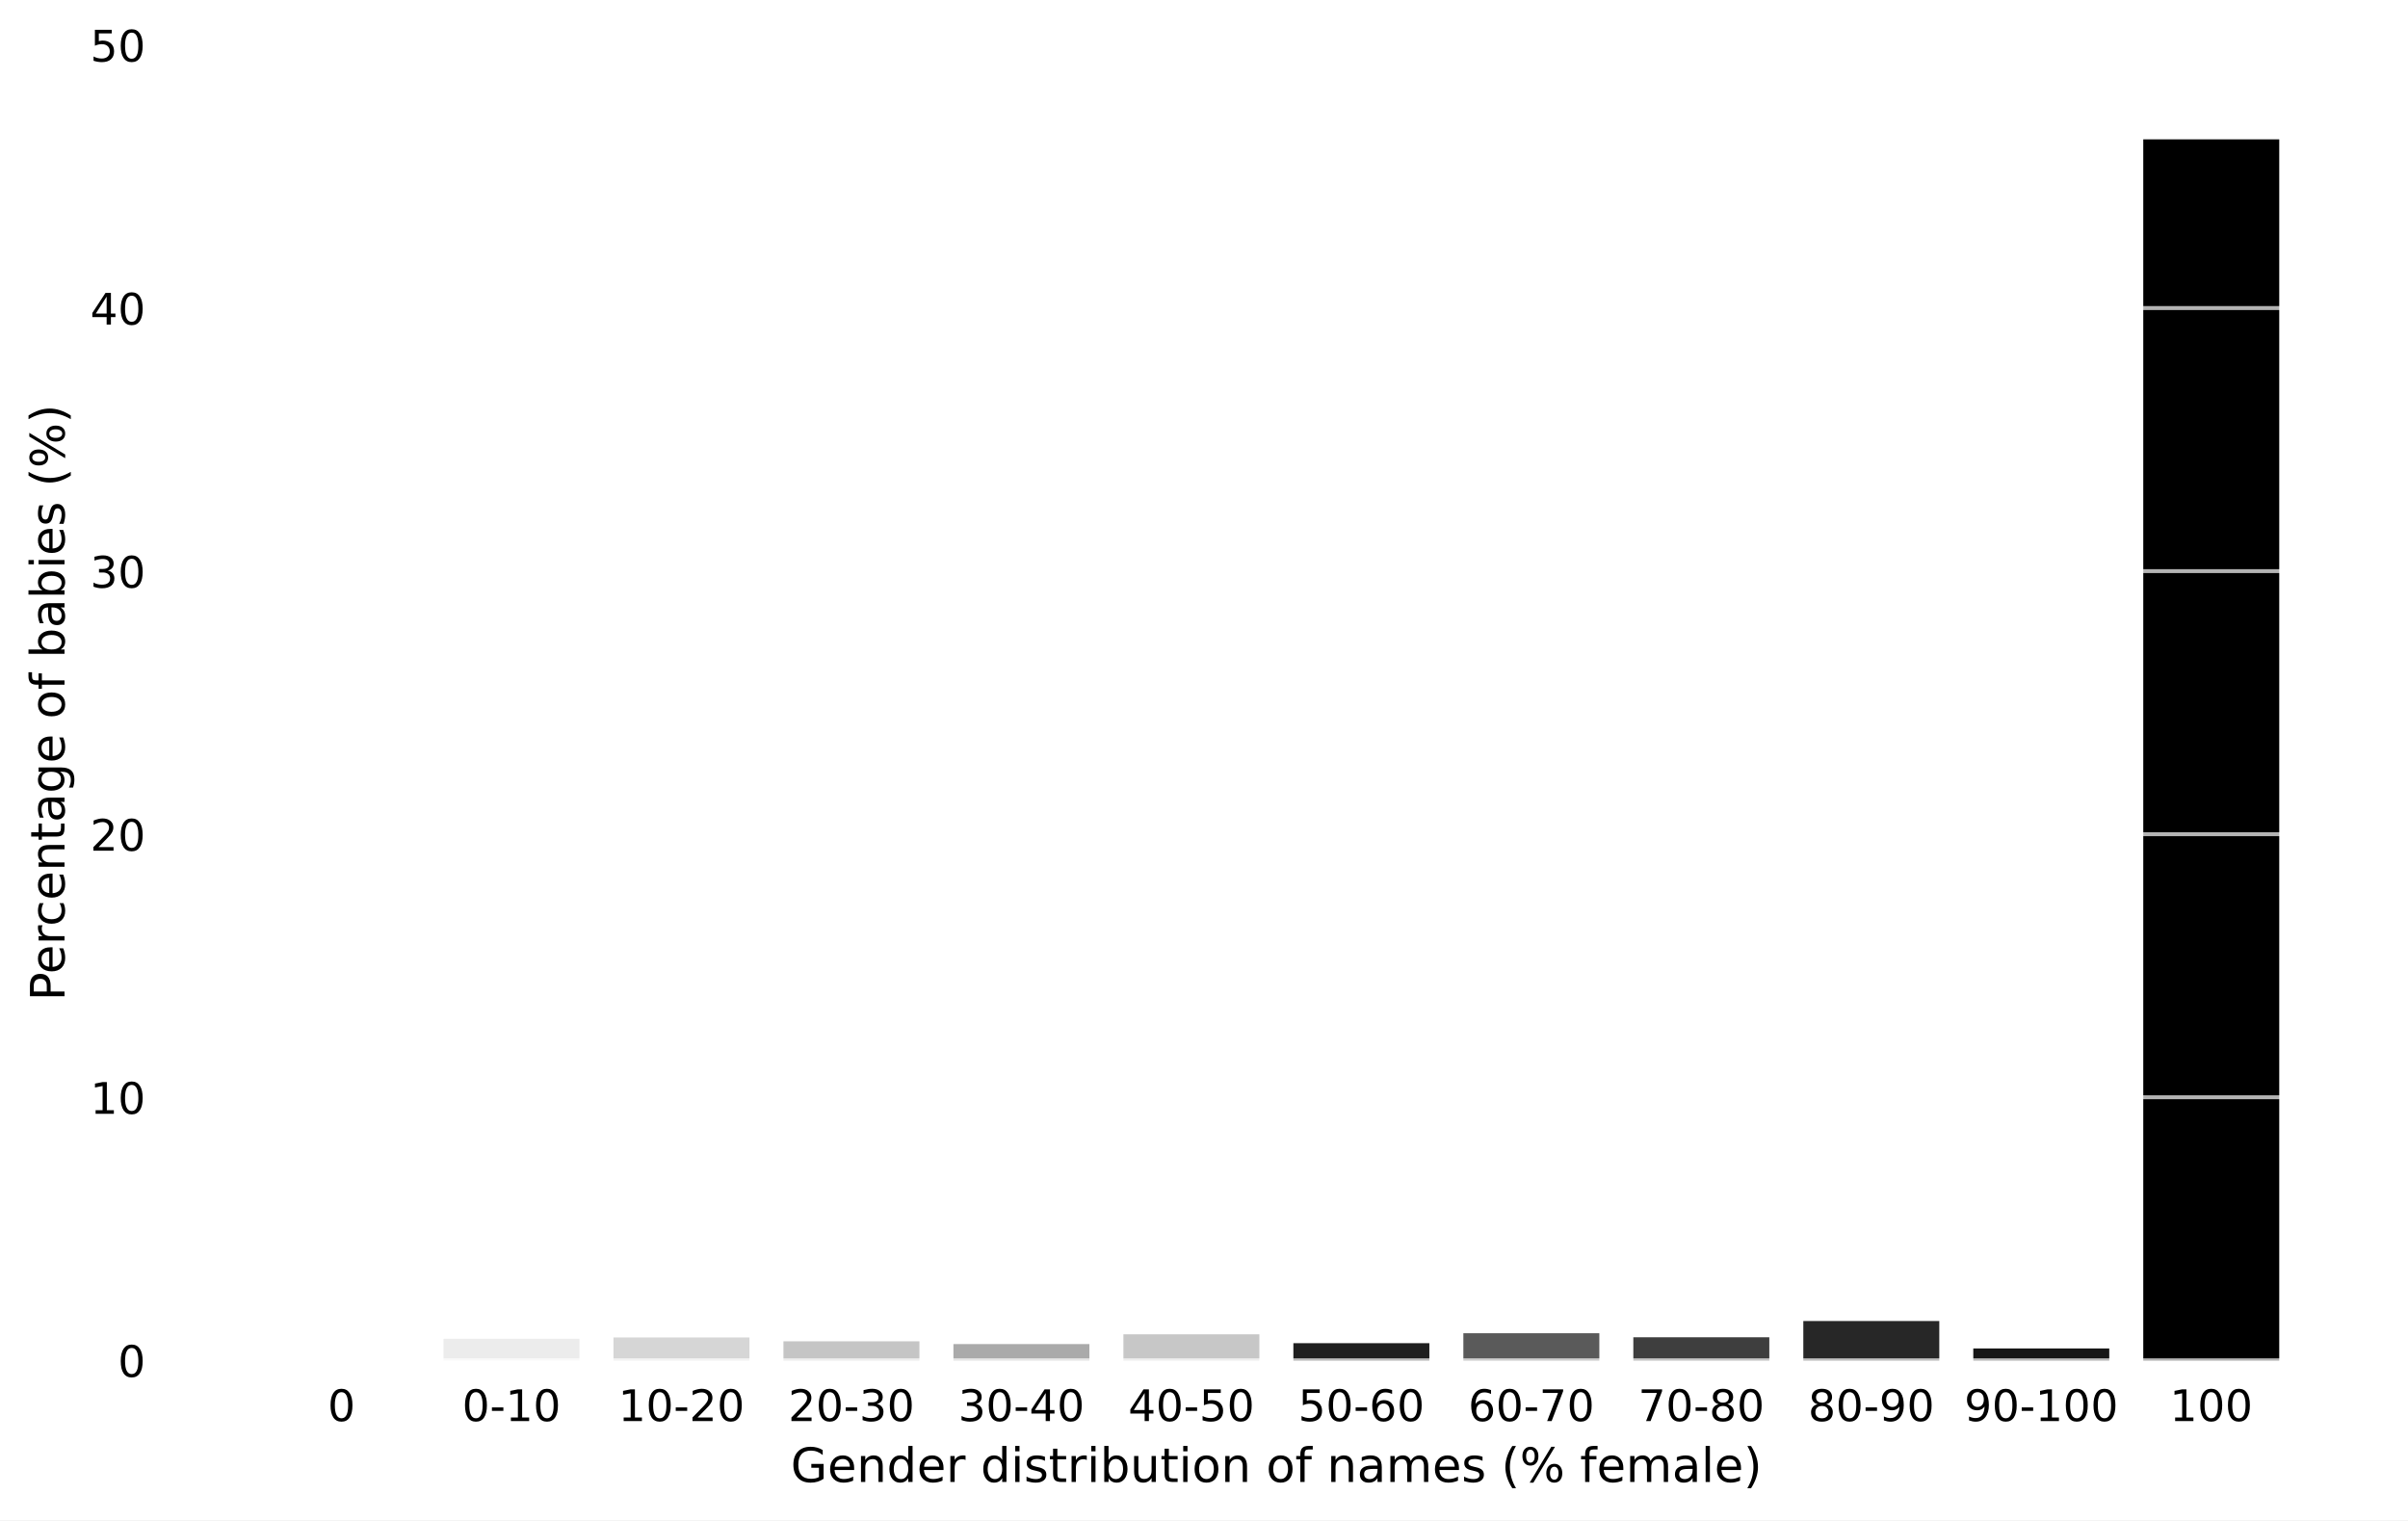
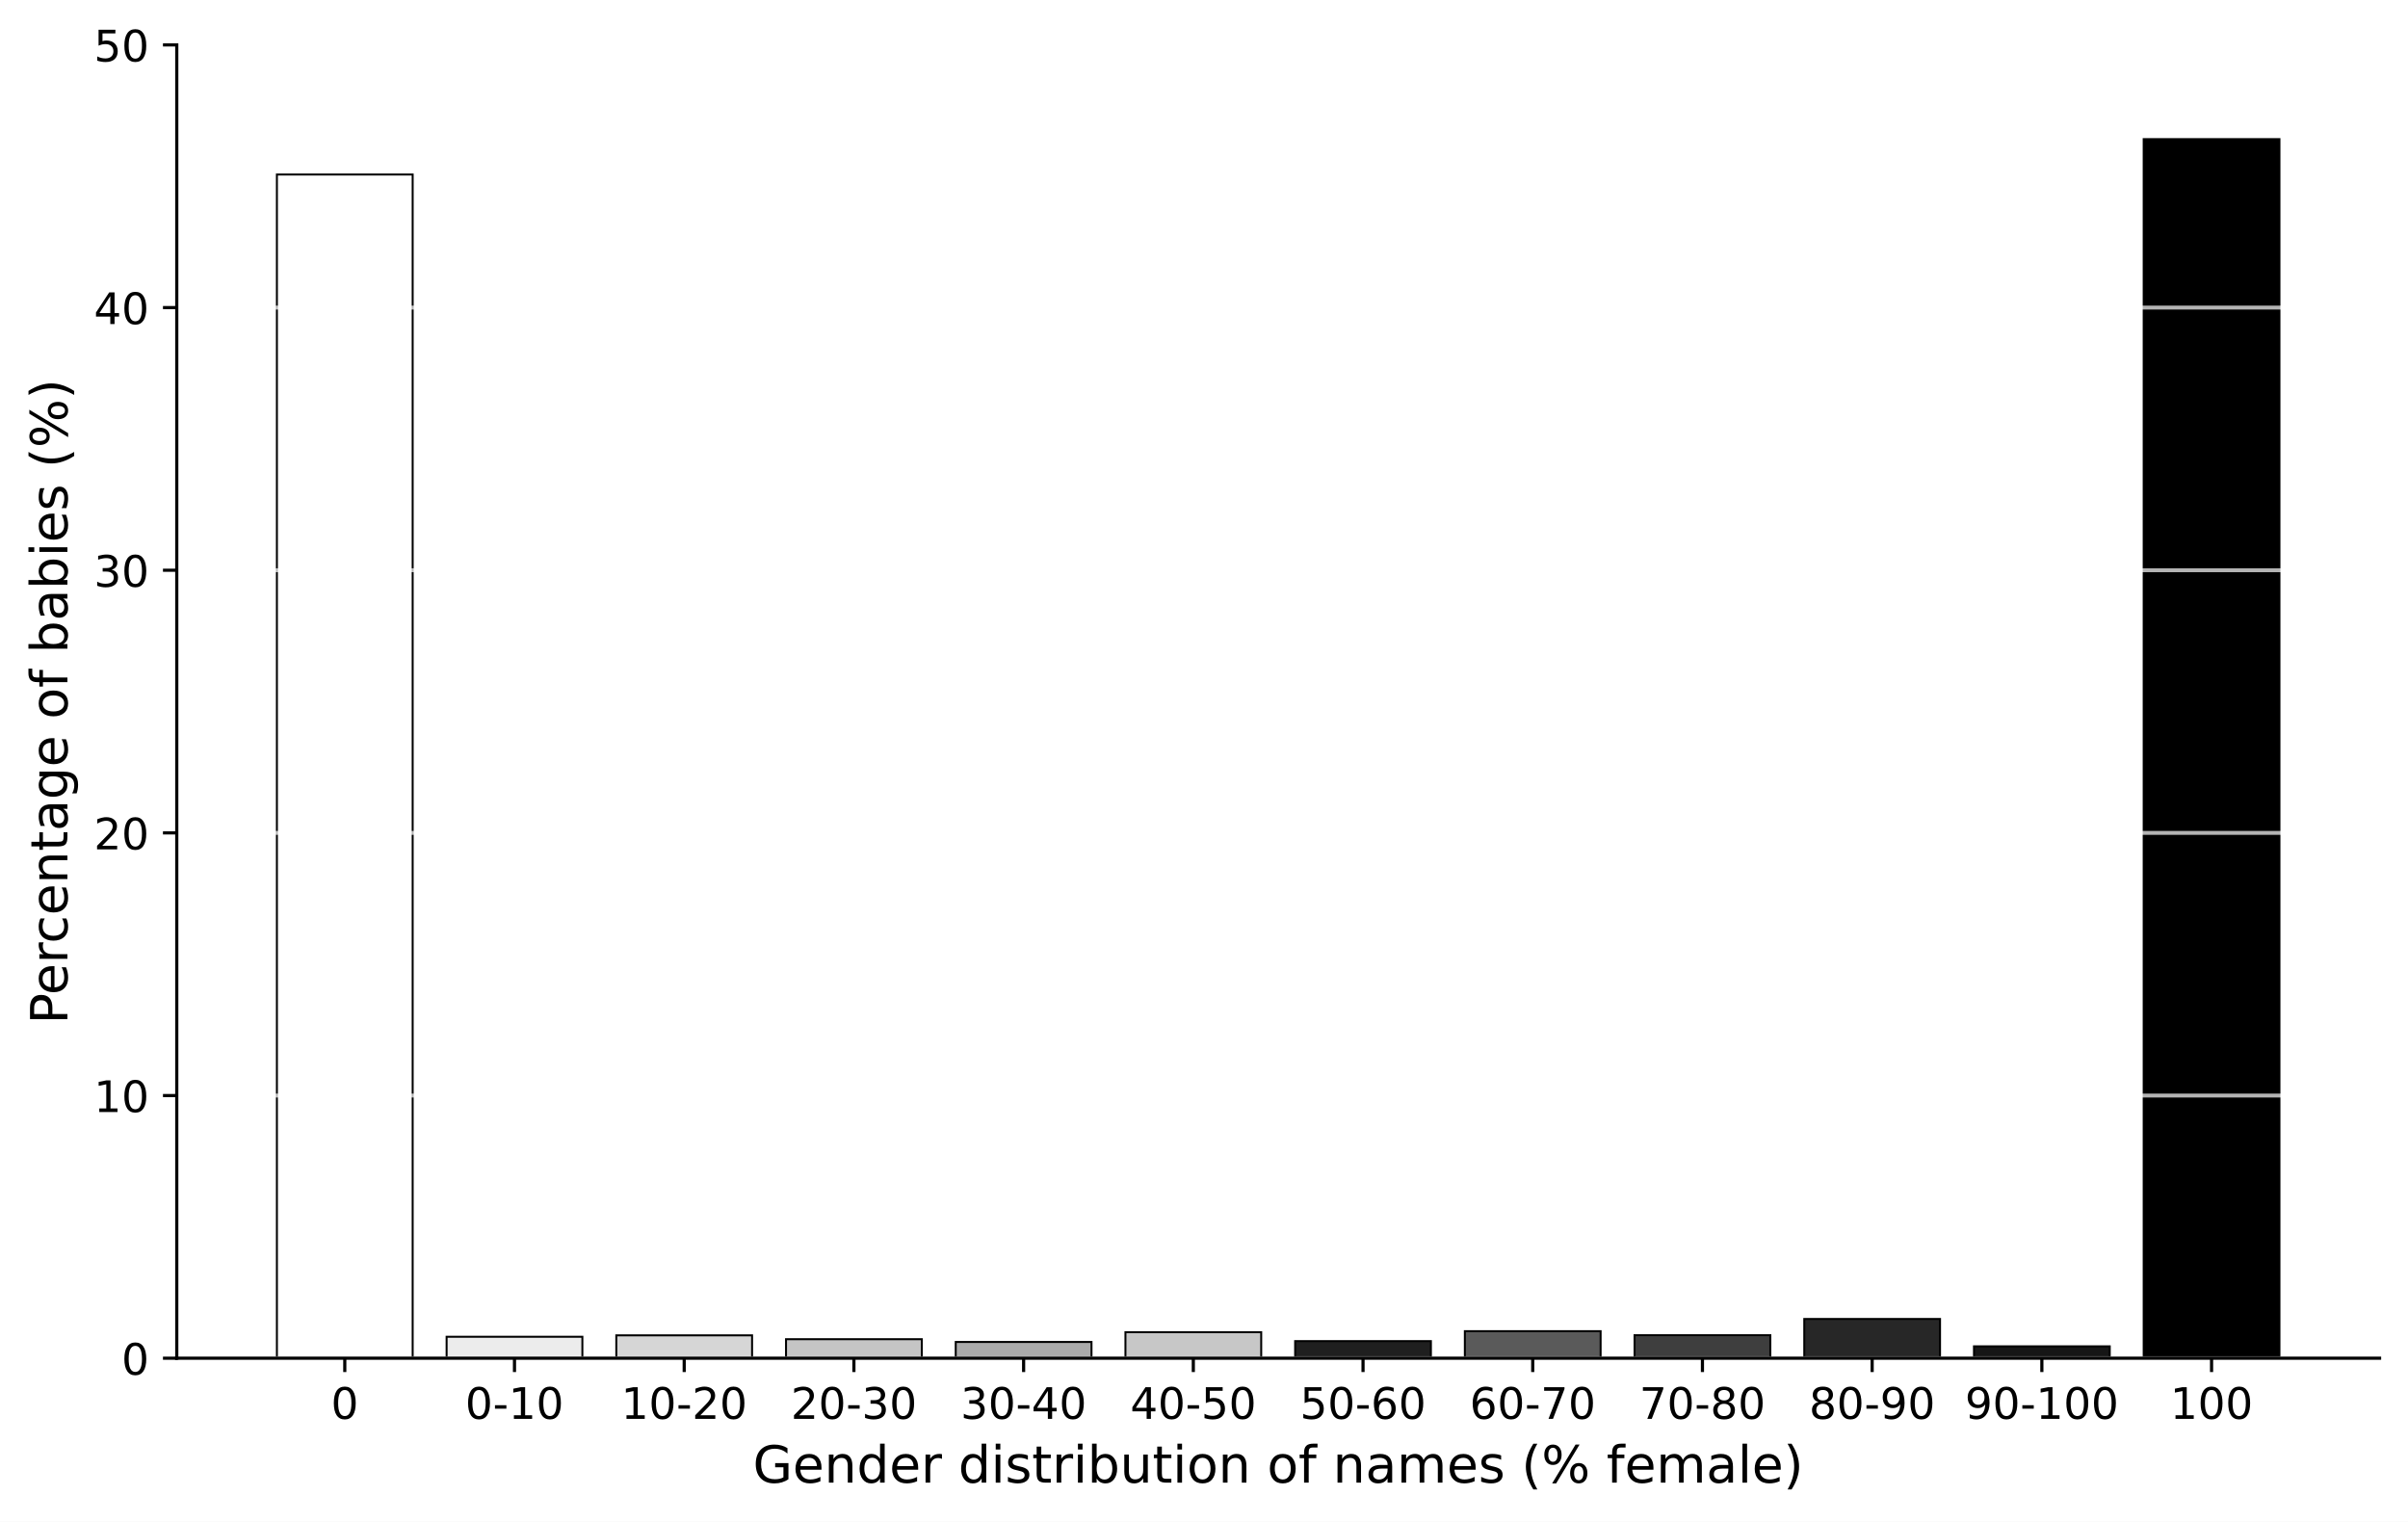
- <svg xmlns="http://www.w3.org/2000/svg" xmlns:xlink="http://www.w3.org/1999/xlink" width="609.011pt" height="384.479pt" viewBox="0 0 609.011 384.479" version="1.1">
+ <svg xmlns="http://www.w3.org/2000/svg" xmlns:xlink="http://www.w3.org/1999/xlink" width="609.979pt" height="385.447pt" viewBox="0 0 609.979 385.447" version="1.1">
  <defs>
    <style type="text/css">*{stroke-linejoin: round; stroke-linecap: butt}</style>
  </defs>
  <g id="figure_1">
    <g id="patch_1">
-       <path d="M 0 384.479  L 609.011 384.479  L 609.011 0  L 0 0  z " style="fill: #ffffff" />
+       <path d="M 0 385.447  L 609.979 385.447  L 609.979 0  L 0 0  z " style="fill: #ffffff" />
    </g>
    <g id="axes_1">
      <g id="patch_2">
-         <path d="M 43.811 344.019  L 601.811 344.019  L 601.811 11.379  L 43.811 11.379  z " style="fill: #ffffff" />
+         <path d="M 44.779 344.019  L 602.779 344.019  L 602.779 11.379  L 44.779 11.379  z " style="fill: #ffffff" />
      </g>
      <g id="patch_3">
-         <path d="M 69.175 344.019  L 103.566 344.019  L 103.566 44.206  L 69.175 44.206  z " clip-path="url(#p7f02b0cf4a)" style="fill: #ffffff" />
+         <path d="M 70.143 344.019  L 104.534 344.019  L 104.534 44.206  L 70.143 44.206  z " clip-path="url(#p7a0586ca67)" style="fill: #ffffff; stroke: #000000; stroke-width: 0.5; stroke-linejoin: miter" />
      </g>
      <g id="patch_4">
-         <path d="M 112.164 344.019  L 146.555 344.019  L 146.555 338.585  L 112.164 338.585  z " clip-path="url(#p7f02b0cf4a)" style="fill: #ececec" />
+         <path d="M 113.132 344.019  L 147.523 344.019  L 147.523 338.585  L 113.132 338.585  z " clip-path="url(#p7a0586ca67)" style="fill: #ececec; stroke: #000000; stroke-width: 0.5; stroke-linejoin: miter" />
      </g>
      <g id="patch_5">
-         <path d="M 155.153 344.019  L 189.545 344.019  L 189.545 338.231  L 155.153 338.231  z " clip-path="url(#p7f02b0cf4a)" style="fill: #d6d6d6" />
+         <path d="M 156.121 344.019  L 190.512 344.019  L 190.512 338.231  L 156.121 338.231  z " clip-path="url(#p7a0586ca67)" style="fill: #d6d6d6; stroke: #000000; stroke-width: 0.5; stroke-linejoin: miter" />
      </g>
      <g id="patch_6">
-         <path d="M 198.143 344.019  L 232.534 344.019  L 232.534 339.203  L 198.143 339.203  z " clip-path="url(#p7f02b0cf4a)" style="fill: #c5c5c5" />
+         <path d="M 199.11 344.019  L 233.502 344.019  L 233.502 339.203  L 199.11 339.203  z " clip-path="url(#p7a0586ca67)" style="fill: #c5c5c5; stroke: #000000; stroke-width: 0.5; stroke-linejoin: miter" />
      </g>
      <g id="patch_7">
-         <path d="M 241.132 344.019  L 275.523 344.019  L 275.523 339.91  L 241.132 339.91  z " clip-path="url(#p7f02b0cf4a)" style="fill: #aaaaaa" />
+         <path d="M 242.1 344.019  L 276.491 344.019  L 276.491 339.91  L 242.1 339.91  z " clip-path="url(#p7a0586ca67)" style="fill: #aaaaaa; stroke: #000000; stroke-width: 0.5; stroke-linejoin: miter" />
      </g>
      <g id="patch_8">
-         <path d="M 284.121 344.019  L 318.512 344.019  L 318.512 337.436  L 284.121 337.436  z " clip-path="url(#p7f02b0cf4a)" style="fill: #c7c7c7" />
+         <path d="M 285.089 344.019  L 319.48 344.019  L 319.48 337.436  L 285.089 337.436  z " clip-path="url(#p7a0586ca67)" style="fill: #c7c7c7; stroke: #000000; stroke-width: 0.5; stroke-linejoin: miter" />
      </g>
      <g id="patch_9">
-         <path d="M 327.11 344.019  L 361.502 344.019  L 361.502 339.689  L 327.11 339.689  z " clip-path="url(#p7f02b0cf4a)" style="fill: #1f1f1f" />
+         <path d="M 328.078 344.019  L 362.469 344.019  L 362.469 339.689  L 328.078 339.689  z " clip-path="url(#p7a0586ca67)" style="fill: #1f1f1f; stroke: #000000; stroke-width: 0.5; stroke-linejoin: miter" />
      </g>
      <g id="patch_10">
-         <path d="M 370.099 344.019  L 404.491 344.019  L 404.491 337.171  L 370.099 337.171  z " clip-path="url(#p7f02b0cf4a)" style="fill: #5a5a5a" />
+         <path d="M 371.067 344.019  L 405.459 344.019  L 405.459 337.171  L 371.067 337.171  z " clip-path="url(#p7a0586ca67)" style="fill: #5a5a5a; stroke: #000000; stroke-width: 0.5; stroke-linejoin: miter" />
      </g>
      <g id="patch_11">
-         <path d="M 413.089 344.019  L 447.48 344.019  L 447.48 338.187  L 413.089 338.187  z " clip-path="url(#p7f02b0cf4a)" style="fill: #3e3e3e" />
+         <path d="M 414.056 344.019  L 448.448 344.019  L 448.448 338.187  L 414.056 338.187  z " clip-path="url(#p7a0586ca67)" style="fill: #3e3e3e; stroke: #000000; stroke-width: 0.5; stroke-linejoin: miter" />
      </g>
      <g id="patch_12">
-         <path d="M 456.078 344.019  L 490.469 344.019  L 490.469 334.078  L 456.078 334.078  z " clip-path="url(#p7f02b0cf4a)" style="fill: #272727" />
+         <path d="M 457.046 344.019  L 491.437 344.019  L 491.437 334.078  L 457.046 334.078  z " clip-path="url(#p7a0586ca67)" style="fill: #272727; stroke: #000000; stroke-width: 0.5; stroke-linejoin: miter" />
      </g>
      <g id="patch_13">
-         <path d="M 499.067 344.019  L 533.458 344.019  L 533.458 341.015  L 499.067 341.015  z " clip-path="url(#p7f02b0cf4a)" style="fill: #161616" />
+         <path d="M 500.035 344.019  L 534.426 344.019  L 534.426 341.015  L 500.035 341.015  z " clip-path="url(#p7a0586ca67)" style="fill: #161616; stroke: #000000; stroke-width: 0.5; stroke-linejoin: miter" />
      </g>
      <g id="patch_14">
-         <path d="M 542.056 344.019  L 576.448 344.019  L 576.448 35.237  L 542.056 35.237  z " clip-path="url(#p7f02b0cf4a)" />
+         <path d="M 543.024 344.019  L 577.415 344.019  L 577.415 35.237  L 543.024 35.237  z " clip-path="url(#p7a0586ca67)" style="stroke: #000000; stroke-width: 0.5; stroke-linejoin: miter" />
      </g>
      <g id="matplotlib.axis_1">
        <g id="xtick_1">
+           <g id="line2d_1">
+             <defs>
+               <path id="mb69857f9b3" d="M 0 0  L 0 3.5  " style="stroke: #000000; stroke-width: 0.8" />
+             </defs>
+             <g>
+               <use xlink:href="#mb69857f9b3" x="87.338" y="344.019" style="stroke: #000000; stroke-width: 0.8" />
+             </g>
+           </g>
          <g id="text_1">
-             <g transform="translate(82.8712 359.3774) scale(0.11 -0.11)">
+             <g transform="translate(83.83901 359.3774) scale(0.11 -0.11)">
              <defs>
                <path id="DejaVuSans-30" d="M 2034 4250  Q 1547 4250 1301 3770  Q 1056 3291 1056 2328  Q 1056 1369 1301 889  Q 1547 409 2034 409  Q 2525 409 2770 889  Q 3016 1369 3016 2328  Q 3016 3291 2770 3770  Q 2525 4250 2034 4250  z M 2034 4750  Q 2819 4750 3233 4129  Q 3647 3509 3647 2328  Q 3647 1150 3233 529  Q 2819 -91 2034 -91  Q 1250 -91 836 529  Q 422 1150 422 2328  Q 422 3509 836 4129  Q 1250 4750 2034 4750  z " transform="scale(0.015625)" />
              </defs>
              <use xlink:href="#DejaVuSans-30" />
            </g>
          </g>
        </g>
        <g id="xtick_2">
+           <g id="line2d_2">
+             <g>
+               <use xlink:href="#mb69857f9b3" x="130.328" y="344.019" style="stroke: #000000; stroke-width: 0.8" />
+             </g>
+           </g>
          <g id="text_2">
-             <g transform="translate(116.8774 359.3774) scale(0.11 -0.11)">
+             <g transform="translate(117.8452 359.3774) scale(0.11 -0.11)">
              <defs>
                <path id="DejaVuSans-2d" d="M 313 2009  L 1997 2009  L 1997 1497  L 313 1497  L 313 2009  z " transform="scale(0.015625)" />
                <path id="DejaVuSans-31" d="M 794 531  L 1825 531  L 1825 4091  L 703 3866  L 703 4441  L 1819 4666  L 2450 4666  L 2450 531  L 3481 531  L 3481 0  L 794 0  L 794 531  z " transform="scale(0.015625)" />
              </defs>
              <use xlink:href="#DejaVuSans-30" />
              <use xlink:href="#DejaVuSans-2d" transform="translate(63.62305 0)" />
              <use xlink:href="#DejaVuSans-31" transform="translate(99.70703 0)" />
              <use xlink:href="#DejaVuSans-30" transform="translate(163.3301 0)" />
            </g>
          </g>
        </g>
        <g id="xtick_3">
+           <g id="line2d_3">
+             <g>
+               <use xlink:href="#mb69857f9b3" x="173.317" y="344.019" style="stroke: #000000; stroke-width: 0.8" />
+             </g>
+           </g>
          <g id="text_3">
-             <g transform="translate(156.3672 359.3774) scale(0.11 -0.11)">
+             <g transform="translate(157.335 359.3774) scale(0.11 -0.11)">
              <defs>
                <path id="DejaVuSans-32" d="M 1228 531  L 3431 531  L 3431 0  L 469 0  L 469 531  Q 828 903 1448 1529  Q 2069 2156 2228 2338  Q 2531 2678 2651 2914  Q 2772 3150 2772 3378  Q 2772 3750 2511 3984  Q 2250 4219 1831 4219  Q 1534 4219 1204 4116  Q 875 4013 500 3803  L 500 4441  Q 881 4594 1212 4672  Q 1544 4750 1819 4750  Q 2544 4750 2975 4387  Q 3406 4025 3406 3419  Q 3406 3131 3298 2873  Q 3191 2616 2906 2266  Q 2828 2175 2409 1742  Q 1991 1309 1228 531  z " transform="scale(0.015625)" />
              </defs>
              <use xlink:href="#DejaVuSans-31" />
              <use xlink:href="#DejaVuSans-30" transform="translate(63.62305 0)" />
              <use xlink:href="#DejaVuSans-2d" transform="translate(127.2461 0)" />
              <use xlink:href="#DejaVuSans-32" transform="translate(163.3301 0)" />
              <use xlink:href="#DejaVuSans-30" transform="translate(226.9531 0)" />
            </g>
          </g>
        </g>
        <g id="xtick_4">
+           <g id="line2d_4">
+             <g>
+               <use xlink:href="#mb69857f9b3" x="216.306" y="344.019" style="stroke: #000000; stroke-width: 0.8" />
+             </g>
+           </g>
          <g id="text_4">
-             <g transform="translate(199.3564 359.3774) scale(0.11 -0.11)">
+             <g transform="translate(200.3242 359.3774) scale(0.11 -0.11)">
              <defs>
                <path id="DejaVuSans-33" d="M 2597 2516  Q 3050 2419 3304 2112  Q 3559 1806 3559 1356  Q 3559 666 3084 287  Q 2609 -91 1734 -91  Q 1441 -91 1130 -33  Q 819 25 488 141  L 488 750  Q 750 597 1062 519  Q 1375 441 1716 441  Q 2309 441 2620 675  Q 2931 909 2931 1356  Q 2931 1769 2642 2001  Q 2353 2234 1838 2234  L 1294 2234  L 1294 2753  L 1863 2753  Q 2328 2753 2575 2939  Q 2822 3125 2822 3475  Q 2822 3834 2567 4026  Q 2313 4219 1838 4219  Q 1578 4219 1281 4162  Q 984 4106 628 3988  L 628 4550  Q 988 4650 1302 4700  Q 1616 4750 1894 4750  Q 2613 4750 3031 4423  Q 3450 4097 3450 3541  Q 3450 3153 3228 2886  Q 3006 2619 2597 2516  z " transform="scale(0.015625)" />
              </defs>
              <use xlink:href="#DejaVuSans-32" />
              <use xlink:href="#DejaVuSans-30" transform="translate(63.62305 0)" />
              <use xlink:href="#DejaVuSans-2d" transform="translate(127.2461 0)" />
              <use xlink:href="#DejaVuSans-33" transform="translate(163.3301 0)" />
              <use xlink:href="#DejaVuSans-30" transform="translate(226.9531 0)" />
            </g>
          </g>
        </g>
        <g id="xtick_5">
+           <g id="line2d_5">
+             <g>
+               <use xlink:href="#mb69857f9b3" x="259.295" y="344.019" style="stroke: #000000; stroke-width: 0.8" />
+             </g>
+           </g>
          <g id="text_5">
-             <g transform="translate(242.3456 359.3774) scale(0.11 -0.11)">
+             <g transform="translate(243.3134 359.3774) scale(0.11 -0.11)">
              <defs>
                <path id="DejaVuSans-34" d="M 2419 4116  L 825 1625  L 2419 1625  L 2419 4116  z M 2253 4666  L 3047 4666  L 3047 1625  L 3713 1625  L 3713 1100  L 3047 1100  L 3047 0  L 2419 0  L 2419 1100  L 313 1100  L 313 1709  L 2253 4666  z " transform="scale(0.015625)" />
              </defs>
              <use xlink:href="#DejaVuSans-33" />
              <use xlink:href="#DejaVuSans-30" transform="translate(63.62305 0)" />
              <use xlink:href="#DejaVuSans-2d" transform="translate(127.2461 0)" />
              <use xlink:href="#DejaVuSans-34" transform="translate(163.3301 0)" />
              <use xlink:href="#DejaVuSans-30" transform="translate(226.9531 0)" />
            </g>
          </g>
        </g>
        <g id="xtick_6">
+           <g id="line2d_6">
+             <g>
+               <use xlink:href="#mb69857f9b3" x="302.284" y="344.019" style="stroke: #000000; stroke-width: 0.8" />
+             </g>
+           </g>
          <g id="text_6">
-             <g transform="translate(285.3348 359.3774) scale(0.11 -0.11)">
+             <g transform="translate(286.3027 359.3774) scale(0.11 -0.11)">
              <defs>
                <path id="DejaVuSans-35" d="M 691 4666  L 3169 4666  L 3169 4134  L 1269 4134  L 1269 2991  Q 1406 3038 1543 3061  Q 1681 3084 1819 3084  Q 2600 3084 3056 2656  Q 3513 2228 3513 1497  Q 3513 744 3044 326  Q 2575 -91 1722 -91  Q 1428 -91 1123 -41  Q 819 9 494 109  L 494 744  Q 775 591 1075 516  Q 1375 441 1709 441  Q 2250 441 2565 725  Q 2881 1009 2881 1497  Q 2881 1984 2565 2268  Q 2250 2553 1709 2553  Q 1456 2553 1204 2497  Q 953 2441 691 2322  L 691 4666  z " transform="scale(0.015625)" />
              </defs>
              <use xlink:href="#DejaVuSans-34" />
              <use xlink:href="#DejaVuSans-30" transform="translate(63.62305 0)" />
              <use xlink:href="#DejaVuSans-2d" transform="translate(127.2461 0)" />
              <use xlink:href="#DejaVuSans-35" transform="translate(163.3301 0)" />
              <use xlink:href="#DejaVuSans-30" transform="translate(226.9531 0)" />
            </g>
          </g>
        </g>
        <g id="xtick_7">
+           <g id="line2d_7">
+             <g>
+               <use xlink:href="#mb69857f9b3" x="345.274" y="344.019" style="stroke: #000000; stroke-width: 0.8" />
+             </g>
+           </g>
          <g id="text_7">
-             <g transform="translate(328.3241 359.3774) scale(0.11 -0.11)">
+             <g transform="translate(329.2919 359.3774) scale(0.11 -0.11)">
              <defs>
                <path id="DejaVuSans-36" d="M 2113 2584  Q 1688 2584 1439 2293  Q 1191 2003 1191 1497  Q 1191 994 1439 701  Q 1688 409 2113 409  Q 2538 409 2786 701  Q 3034 994 3034 1497  Q 3034 2003 2786 2293  Q 2538 2584 2113 2584  z M 3366 4563  L 3366 3988  Q 3128 4100 2886 4159  Q 2644 4219 2406 4219  Q 1781 4219 1451 3797  Q 1122 3375 1075 2522  Q 1259 2794 1537 2939  Q 1816 3084 2150 3084  Q 2853 3084 3261 2657  Q 3669 2231 3669 1497  Q 3669 778 3244 343  Q 2819 -91 2113 -91  Q 1303 -91 875 529  Q 447 1150 447 2328  Q 447 3434 972 4092  Q 1497 4750 2381 4750  Q 2619 4750 2861 4703  Q 3103 4656 3366 4563  z " transform="scale(0.015625)" />
              </defs>
              <use xlink:href="#DejaVuSans-35" />
              <use xlink:href="#DejaVuSans-30" transform="translate(63.62305 0)" />
              <use xlink:href="#DejaVuSans-2d" transform="translate(127.2461 0)" />
              <use xlink:href="#DejaVuSans-36" transform="translate(163.3301 0)" />
              <use xlink:href="#DejaVuSans-30" transform="translate(226.9531 0)" />
            </g>
          </g>
        </g>
        <g id="xtick_8">
+           <g id="line2d_8">
+             <g>
+               <use xlink:href="#mb69857f9b3" x="388.263" y="344.019" style="stroke: #000000; stroke-width: 0.8" />
+             </g>
+           </g>
          <g id="text_8">
-             <g transform="translate(371.3133 359.3774) scale(0.11 -0.11)">
+             <g transform="translate(372.2811 359.3774) scale(0.11 -0.11)">
              <defs>
                <path id="DejaVuSans-37" d="M 525 4666  L 3525 4666  L 3525 4397  L 1831 0  L 1172 0  L 2766 4134  L 525 4134  L 525 4666  z " transform="scale(0.015625)" />
              </defs>
              <use xlink:href="#DejaVuSans-36" />
              <use xlink:href="#DejaVuSans-30" transform="translate(63.62305 0)" />
              <use xlink:href="#DejaVuSans-2d" transform="translate(127.2461 0)" />
              <use xlink:href="#DejaVuSans-37" transform="translate(163.3301 0)" />
              <use xlink:href="#DejaVuSans-30" transform="translate(226.9531 0)" />
            </g>
          </g>
        </g>
        <g id="xtick_9">
+           <g id="line2d_9">
+             <g>
+               <use xlink:href="#mb69857f9b3" x="431.252" y="344.019" style="stroke: #000000; stroke-width: 0.8" />
+             </g>
+           </g>
          <g id="text_9">
-             <g transform="translate(414.3025 359.3774) scale(0.11 -0.11)">
+             <g transform="translate(415.2703 359.3774) scale(0.11 -0.11)">
              <defs>
                <path id="DejaVuSans-38" d="M 2034 2216  Q 1584 2216 1326 1975  Q 1069 1734 1069 1313  Q 1069 891 1326 650  Q 1584 409 2034 409  Q 2484 409 2743 651  Q 3003 894 3003 1313  Q 3003 1734 2745 1975  Q 2488 2216 2034 2216  z M 1403 2484  Q 997 2584 770 2862  Q 544 3141 544 3541  Q 544 4100 942 4425  Q 1341 4750 2034 4750  Q 2731 4750 3128 4425  Q 3525 4100 3525 3541  Q 3525 3141 3298 2862  Q 3072 2584 2669 2484  Q 3125 2378 3379 2068  Q 3634 1759 3634 1313  Q 3634 634 3220 271  Q 2806 -91 2034 -91  Q 1263 -91 848 271  Q 434 634 434 1313  Q 434 1759 690 2068  Q 947 2378 1403 2484  z M 1172 3481  Q 1172 3119 1398 2916  Q 1625 2713 2034 2713  Q 2441 2713 2670 2916  Q 2900 3119 2900 3481  Q 2900 3844 2670 4047  Q 2441 4250 2034 4250  Q 1625 4250 1398 4047  Q 1172 3844 1172 3481  z " transform="scale(0.015625)" />
              </defs>
              <use xlink:href="#DejaVuSans-37" />
              <use xlink:href="#DejaVuSans-30" transform="translate(63.62305 0)" />
              <use xlink:href="#DejaVuSans-2d" transform="translate(127.2461 0)" />
              <use xlink:href="#DejaVuSans-38" transform="translate(163.3301 0)" />
              <use xlink:href="#DejaVuSans-30" transform="translate(226.9531 0)" />
            </g>
          </g>
        </g>
        <g id="xtick_10">
+           <g id="line2d_10">
+             <g>
+               <use xlink:href="#mb69857f9b3" x="474.241" y="344.019" style="stroke: #000000; stroke-width: 0.8" />
+             </g>
+           </g>
          <g id="text_10">
-             <g transform="translate(457.2917 359.3774) scale(0.11 -0.11)">
+             <g transform="translate(458.2595 359.3774) scale(0.11 -0.11)">
              <defs>
                <path id="DejaVuSans-39" d="M 703 97  L 703 672  Q 941 559 1184 500  Q 1428 441 1663 441  Q 2288 441 2617 861  Q 2947 1281 2994 2138  Q 2813 1869 2534 1725  Q 2256 1581 1919 1581  Q 1219 1581 811 2004  Q 403 2428 403 3163  Q 403 3881 828 4315  Q 1253 4750 1959 4750  Q 2769 4750 3195 4129  Q 3622 3509 3622 2328  Q 3622 1225 3098 567  Q 2575 -91 1691 -91  Q 1453 -91 1209 -44  Q 966 3 703 97  z M 1959 2075  Q 2384 2075 2632 2365  Q 2881 2656 2881 3163  Q 2881 3666 2632 3958  Q 2384 4250 1959 4250  Q 1534 4250 1286 3958  Q 1038 3666 1038 3163  Q 1038 2656 1286 2365  Q 1534 2075 1959 2075  z " transform="scale(0.015625)" />
              </defs>
              <use xlink:href="#DejaVuSans-38" />
              <use xlink:href="#DejaVuSans-30" transform="translate(63.62305 0)" />
              <use xlink:href="#DejaVuSans-2d" transform="translate(127.2461 0)" />
              <use xlink:href="#DejaVuSans-39" transform="translate(163.3301 0)" />
              <use xlink:href="#DejaVuSans-30" transform="translate(226.9531 0)" />
            </g>
          </g>
        </g>
        <g id="xtick_11">
+           <g id="line2d_11">
+             <g>
+               <use xlink:href="#mb69857f9b3" x="517.231" y="344.019" style="stroke: #000000; stroke-width: 0.8" />
+             </g>
+           </g>
          <g id="text_11">
-             <g transform="translate(496.7815 359.3774) scale(0.11 -0.11)">
+             <g transform="translate(497.7494 359.3774) scale(0.11 -0.11)">
              <use xlink:href="#DejaVuSans-39" />
              <use xlink:href="#DejaVuSans-30" transform="translate(63.62305 0)" />
              <use xlink:href="#DejaVuSans-2d" transform="translate(127.2461 0)" />
              <use xlink:href="#DejaVuSans-31" transform="translate(163.3301 0)" />
              <use xlink:href="#DejaVuSans-30" transform="translate(226.9531 0)" />
              <use xlink:href="#DejaVuSans-30" transform="translate(290.5762 0)" />
            </g>
          </g>
        </g>
        <g id="xtick_12">
+           <g id="line2d_12">
+             <g>
+               <use xlink:href="#mb69857f9b3" x="560.22" y="344.019" style="stroke: #000000; stroke-width: 0.8" />
+             </g>
+           </g>
          <g id="text_12">
-             <g transform="translate(548.7538 359.3774) scale(0.11 -0.11)">
+             <g transform="translate(549.7216 359.3774) scale(0.11 -0.11)">
              <use xlink:href="#DejaVuSans-31" />
              <use xlink:href="#DejaVuSans-30" transform="translate(63.62305 0)" />
              <use xlink:href="#DejaVuSans-30" transform="translate(127.2461 0)" />
            </g>
          </g>
        </g>
        <g id="text_13">
-           <g transform="translate(199.9828 374.7832) scale(0.12 -0.12)">
+           <g transform="translate(190.7149 375.543) scale(0.13 -0.13)">
            <defs>
              <path id="DejaVuSans-47" d="M 3809 666  L 3809 1919  L 2778 1919  L 2778 2438  L 4434 2438  L 4434 434  Q 4069 175 3628 42  Q 3188 -91 2688 -91  Q 1594 -91 976 548  Q 359 1188 359 2328  Q 359 3472 976 4111  Q 1594 4750 2688 4750  Q 3144 4750 3555 4637  Q 3966 4525 4313 4306  L 4313 3634  Q 3963 3931 3569 4081  Q 3175 4231 2741 4231  Q 1884 4231 1454 3753  Q 1025 3275 1025 2328  Q 1025 1384 1454 906  Q 1884 428 2741 428  Q 3075 428 3337 486  Q 3600 544 3809 666  z " transform="scale(0.015625)" />
              <path id="DejaVuSans-65" d="M 3597 1894  L 3597 1613  L 953 1613  Q 991 1019 1311 708  Q 1631 397 2203 397  Q 2534 397 2845 478  Q 3156 559 3463 722  L 3463 178  Q 3153 47 2828 -22  Q 2503 -91 2169 -91  Q 1331 -91 842 396  Q 353 884 353 1716  Q 353 2575 817 3079  Q 1281 3584 2069 3584  Q 2775 3584 3186 3129  Q 3597 2675 3597 1894  z M 3022 2063  Q 3016 2534 2758 2815  Q 2500 3097 2075 3097  Q 1594 3097 1305 2825  Q 1016 2553 972 2059  L 3022 2063  z " transform="scale(0.015625)" />
              <path id="DejaVuSans-6e" d="M 3513 2113  L 3513 0  L 2938 0  L 2938 2094  Q 2938 2591 2744 2837  Q 2550 3084 2163 3084  Q 1697 3084 1428 2787  Q 1159 2491 1159 1978  L 1159 0  L 581 0  L 581 3500  L 1159 3500  L 1159 2956  Q 1366 3272 1645 3428  Q 1925 3584 2291 3584  Q 2894 3584 3203 3211  Q 3513 2838 3513 2113  z " transform="scale(0.015625)" />
              <path id="DejaVuSans-64" d="M 2906 2969  L 2906 4863  L 3481 4863  L 3481 0  L 2906 0  L 2906 525  Q 2725 213 2448 61  Q 2172 -91 1784 -91  Q 1150 -91 751 415  Q 353 922 353 1747  Q 353 2572 751 3078  Q 1150 3584 1784 3584  Q 2172 3584 2448 3432  Q 2725 3281 2906 2969  z M 947 1747  Q 947 1113 1208 752  Q 1469 391 1925 391  Q 2381 391 2643 752  Q 2906 1113 2906 1747  Q 2906 2381 2643 2742  Q 2381 3103 1925 3103  Q 1469 3103 1208 2742  Q 947 2381 947 1747  z " transform="scale(0.015625)" />
              <path id="DejaVuSans-72" d="M 2631 2963  Q 2534 3019 2420 3045  Q 2306 3072 2169 3072  Q 1681 3072 1420 2755  Q 1159 2438 1159 1844  L 1159 0  L 581 0  L 581 3500  L 1159 3500  L 1159 2956  Q 1341 3275 1631 3429  Q 1922 3584 2338 3584  Q 2397 3584 2469 3576  Q 2541 3569 2628 3553  L 2631 2963  z " transform="scale(0.015625)" />
              <path id="DejaVuSans-20" transform="scale(0.015625)" />
              <path id="DejaVuSans-69" d="M 603 3500  L 1178 3500  L 1178 0  L 603 0  L 603 3500  z M 603 4863  L 1178 4863  L 1178 4134  L 603 4134  L 603 4863  z " transform="scale(0.015625)" />
              <path id="DejaVuSans-73" d="M 2834 3397  L 2834 2853  Q 2591 2978 2328 3040  Q 2066 3103 1784 3103  Q 1356 3103 1142 2972  Q 928 2841 928 2578  Q 928 2378 1081 2264  Q 1234 2150 1697 2047  L 1894 2003  Q 2506 1872 2764 1633  Q 3022 1394 3022 966  Q 3022 478 2636 193  Q 2250 -91 1575 -91  Q 1294 -91 989 -36  Q 684 19 347 128  L 347 722  Q 666 556 975 473  Q 1284 391 1588 391  Q 1994 391 2212 530  Q 2431 669 2431 922  Q 2431 1156 2273 1281  Q 2116 1406 1581 1522  L 1381 1569  Q 847 1681 609 1914  Q 372 2147 372 2553  Q 372 3047 722 3315  Q 1072 3584 1716 3584  Q 2034 3584 2315 3537  Q 2597 3491 2834 3397  z " transform="scale(0.015625)" />
              <path id="DejaVuSans-74" d="M 1172 4494  L 1172 3500  L 2356 3500  L 2356 3053  L 1172 3053  L 1172 1153  Q 1172 725 1289 603  Q 1406 481 1766 481  L 2356 481  L 2356 0  L 1766 0  Q 1100 0 847 248  Q 594 497 594 1153  L 594 3053  L 172 3053  L 172 3500  L 594 3500  L 594 4494  L 1172 4494  z " transform="scale(0.015625)" />
              <path id="DejaVuSans-62" d="M 3116 1747  Q 3116 2381 2855 2742  Q 2594 3103 2138 3103  Q 1681 3103 1420 2742  Q 1159 2381 1159 1747  Q 1159 1113 1420 752  Q 1681 391 2138 391  Q 2594 391 2855 752  Q 3116 1113 3116 1747  z M 1159 2969  Q 1341 3281 1617 3432  Q 1894 3584 2278 3584  Q 2916 3584 3314 3078  Q 3713 2572 3713 1747  Q 3713 922 3314 415  Q 2916 -91 2278 -91  Q 1894 -91 1617 61  Q 1341 213 1159 525  L 1159 0  L 581 0  L 581 4863  L 1159 4863  L 1159 2969  z " transform="scale(0.015625)" />
              <path id="DejaVuSans-75" d="M 544 1381  L 544 3500  L 1119 3500  L 1119 1403  Q 1119 906 1312 657  Q 1506 409 1894 409  Q 2359 409 2629 706  Q 2900 1003 2900 1516  L 2900 3500  L 3475 3500  L 3475 0  L 2900 0  L 2900 538  Q 2691 219 2414 64  Q 2138 -91 1772 -91  Q 1169 -91 856 284  Q 544 659 544 1381  z M 1991 3584  L 1991 3584  z " transform="scale(0.015625)" />
              <path id="DejaVuSans-6f" d="M 1959 3097  Q 1497 3097 1228 2736  Q 959 2375 959 1747  Q 959 1119 1226 758  Q 1494 397 1959 397  Q 2419 397 2687 759  Q 2956 1122 2956 1747  Q 2956 2369 2687 2733  Q 2419 3097 1959 3097  z M 1959 3584  Q 2709 3584 3137 3096  Q 3566 2609 3566 1747  Q 3566 888 3137 398  Q 2709 -91 1959 -91  Q 1206 -91 779 398  Q 353 888 353 1747  Q 353 2609 779 3096  Q 1206 3584 1959 3584  z " transform="scale(0.015625)" />
              <path id="DejaVuSans-66" d="M 2375 4863  L 2375 4384  L 1825 4384  Q 1516 4384 1395 4259  Q 1275 4134 1275 3809  L 1275 3500  L 2222 3500  L 2222 3053  L 1275 3053  L 1275 0  L 697 0  L 697 3053  L 147 3053  L 147 3500  L 697 3500  L 697 3744  Q 697 4328 969 4595  Q 1241 4863 1831 4863  L 2375 4863  z " transform="scale(0.015625)" />
              <path id="DejaVuSans-61" d="M 2194 1759  Q 1497 1759 1228 1600  Q 959 1441 959 1056  Q 959 750 1161 570  Q 1363 391 1709 391  Q 2188 391 2477 730  Q 2766 1069 2766 1631  L 2766 1759  L 2194 1759  z M 3341 1997  L 3341 0  L 2766 0  L 2766 531  Q 2569 213 2275 61  Q 1981 -91 1556 -91  Q 1019 -91 701 211  Q 384 513 384 1019  Q 384 1609 779 1909  Q 1175 2209 1959 2209  L 2766 2209  L 2766 2266  Q 2766 2663 2505 2880  Q 2244 3097 1772 3097  Q 1472 3097 1187 3025  Q 903 2953 641 2809  L 641 3341  Q 956 3463 1253 3523  Q 1550 3584 1831 3584  Q 2591 3584 2966 3190  Q 3341 2797 3341 1997  z " transform="scale(0.015625)" />
              <path id="DejaVuSans-6d" d="M 3328 2828  Q 3544 3216 3844 3400  Q 4144 3584 4550 3584  Q 5097 3584 5394 3201  Q 5691 2819 5691 2113  L 5691 0  L 5113 0  L 5113 2094  Q 5113 2597 4934 2840  Q 4756 3084 4391 3084  Q 3944 3084 3684 2787  Q 3425 2491 3425 1978  L 3425 0  L 2847 0  L 2847 2094  Q 2847 2600 2669 2842  Q 2491 3084 2119 3084  Q 1678 3084 1418 2786  Q 1159 2488 1159 1978  L 1159 0  L 581 0  L 581 3500  L 1159 3500  L 1159 2956  Q 1356 3278 1631 3431  Q 1906 3584 2284 3584  Q 2666 3584 2933 3390  Q 3200 3197 3328 2828  z " transform="scale(0.015625)" />
              <path id="DejaVuSans-28" d="M 1984 4856  Q 1566 4138 1362 3434  Q 1159 2731 1159 2009  Q 1159 1288 1364 580  Q 1569 -128 1984 -844  L 1484 -844  Q 1016 -109 783 600  Q 550 1309 550 2009  Q 550 2706 781 3412  Q 1013 4119 1484 4856  L 1984 4856  z " transform="scale(0.015625)" />
              <path id="DejaVuSans-25" d="M 4653 2053  Q 4381 2053 4226 1822  Q 4072 1591 4072 1178  Q 4072 772 4226 539  Q 4381 306 4653 306  Q 4919 306 5073 539  Q 5228 772 5228 1178  Q 5228 1588 5073 1820  Q 4919 2053 4653 2053  z M 4653 2450  Q 5147 2450 5437 2106  Q 5728 1763 5728 1178  Q 5728 594 5436 251  Q 5144 -91 4653 -91  Q 4153 -91 3862 251  Q 3572 594 3572 1178  Q 3572 1766 3864 2108  Q 4156 2450 4653 2450  z M 1428 4353  Q 1159 4353 1004 4120  Q 850 3888 850 3481  Q 850 3069 1003 2837  Q 1156 2606 1428 2606  Q 1700 2606 1854 2837  Q 2009 3069 2009 3481  Q 2009 3884 1853 4118  Q 1697 4353 1428 4353  z M 4250 4750  L 4750 4750  L 1831 -91  L 1331 -91  L 4250 4750  z M 1428 4750  Q 1922 4750 2215 4408  Q 2509 4066 2509 3481  Q 2509 2891 2217 2550  Q 1925 2209 1428 2209  Q 931 2209 642 2551  Q 353 2894 353 3481  Q 353 4063 643 4406  Q 934 4750 1428 4750  z " transform="scale(0.015625)" />
              <path id="DejaVuSans-6c" d="M 603 4863  L 1178 4863  L 1178 0  L 603 0  L 603 4863  z " transform="scale(0.015625)" />
              <path id="DejaVuSans-29" d="M 513 4856  L 1013 4856  Q 1481 4119 1714 3412  Q 1947 2706 1947 2009  Q 1947 1309 1714 600  Q 1481 -109 1013 -844  L 513 -844  Q 928 -128 1133 580  Q 1338 1288 1338 2009  Q 1338 2731 1133 3434  Q 928 4138 513 4856  z " transform="scale(0.015625)" />
            </defs>
            <use xlink:href="#DejaVuSans-47" />
            <use xlink:href="#DejaVuSans-65" transform="translate(77.49023 0)" />
            <use xlink:href="#DejaVuSans-6e" transform="translate(139.0137 0)" />
            <use xlink:href="#DejaVuSans-64" transform="translate(202.3926 0)" />
            <use xlink:href="#DejaVuSans-65" transform="translate(265.8691 0)" />
            <use xlink:href="#DejaVuSans-72" transform="translate(327.3926 0)" />
            <use xlink:href="#DejaVuSans-20" transform="translate(368.5059 0)" />
            <use xlink:href="#DejaVuSans-64" transform="translate(400.293 0)" />
            <use xlink:href="#DejaVuSans-69" transform="translate(463.7695 0)" />
            <use xlink:href="#DejaVuSans-73" transform="translate(491.5527 0)" />
            <use xlink:href="#DejaVuSans-74" transform="translate(543.6523 0)" />
            <use xlink:href="#DejaVuSans-72" transform="translate(582.8613 0)" />
            <use xlink:href="#DejaVuSans-69" transform="translate(623.9746 0)" />
            <use xlink:href="#DejaVuSans-62" transform="translate(651.7578 0)" />
            <use xlink:href="#DejaVuSans-75" transform="translate(715.2344 0)" />
            <use xlink:href="#DejaVuSans-74" transform="translate(778.6133 0)" />
            <use xlink:href="#DejaVuSans-69" transform="translate(817.8223 0)" />
            <use xlink:href="#DejaVuSans-6f" transform="translate(845.6055 0)" />
            <use xlink:href="#DejaVuSans-6e" transform="translate(906.7871 0)" />
            <use xlink:href="#DejaVuSans-20" transform="translate(970.166 0)" />
            <use xlink:href="#DejaVuSans-6f" transform="translate(1001.953 0)" />
            <use xlink:href="#DejaVuSans-66" transform="translate(1063.135 0)" />
            <use xlink:href="#DejaVuSans-20" transform="translate(1098.34 0)" />
            <use xlink:href="#DejaVuSans-6e" transform="translate(1130.127 0)" />
            <use xlink:href="#DejaVuSans-61" transform="translate(1193.506 0)" />
            <use xlink:href="#DejaVuSans-6d" transform="translate(1254.785 0)" />
            <use xlink:href="#DejaVuSans-65" transform="translate(1352.197 0)" />
            <use xlink:href="#DejaVuSans-73" transform="translate(1413.721 0)" />
            <use xlink:href="#DejaVuSans-20" transform="translate(1465.82 0)" />
            <use xlink:href="#DejaVuSans-28" transform="translate(1497.607 0)" />
            <use xlink:href="#DejaVuSans-25" transform="translate(1536.621 0)" />
            <use xlink:href="#DejaVuSans-20" transform="translate(1631.641 0)" />
            <use xlink:href="#DejaVuSans-66" transform="translate(1663.428 0)" />
            <use xlink:href="#DejaVuSans-65" transform="translate(1698.633 0)" />
            <use xlink:href="#DejaVuSans-6d" transform="translate(1760.156 0)" />
            <use xlink:href="#DejaVuSans-61" transform="translate(1857.568 0)" />
            <use xlink:href="#DejaVuSans-6c" transform="translate(1918.848 0)" />
            <use xlink:href="#DejaVuSans-65" transform="translate(1946.631 0)" />
            <use xlink:href="#DejaVuSans-29" transform="translate(2008.154 0)" />
          </g>
        </g>
      </g>
      <g id="matplotlib.axis_2">
        <g id="ytick_1">
-           <g id="line2d_1">
-             <path d="M 43.811 344.019  L 601.811 344.019  " clip-path="url(#p7f02b0cf4a)" style="fill: none; stroke: #ffffff; stroke-opacity: 0.7; stroke-linecap: round" />
+           <g id="line2d_13">
+             <path d="M 44.779 344.019  L 602.779 344.019  " clip-path="url(#p7a0586ca67)" style="fill: none; stroke: #ffffff; stroke-opacity: 0.7; stroke-linecap: square" />
+           </g>
+           <g id="line2d_14">
+             <defs>
+               <path id="m41d9df59c7" d="M 0 0  L -3.5 0  " style="stroke: #000000; stroke-width: 0.8" />
+             </defs>
+             <g>
+               <use xlink:href="#m41d9df59c7" x="44.779" y="344.019" style="stroke: #000000; stroke-width: 0.8" />
+             </g>
          </g>
          <g id="text_14">
-             <g transform="translate(29.8125 348.1983) scale(0.11 -0.11)">
+             <g transform="translate(30.78031 348.1983) scale(0.11 -0.11)">
              <use xlink:href="#DejaVuSans-30" />
            </g>
          </g>
        </g>
        <g id="ytick_2">
-           <g id="line2d_2">
-             <path d="M 43.811 277.491  L 601.811 277.491  " clip-path="url(#p7f02b0cf4a)" style="fill: none; stroke: #ffffff; stroke-opacity: 0.7; stroke-linecap: round" />
+           <g id="line2d_15">
+             <path d="M 44.779 277.491  L 602.779 277.491  " clip-path="url(#p7a0586ca67)" style="fill: none; stroke: #ffffff; stroke-opacity: 0.7; stroke-linecap: square" />
+           </g>
+           <g id="line2d_16">
+             <g>
+               <use xlink:href="#m41d9df59c7" x="44.779" y="277.491" style="stroke: #000000; stroke-width: 0.8" />
+             </g>
          </g>
          <g id="text_15">
-             <g transform="translate(22.81375 281.6703) scale(0.11 -0.11)">
+             <g transform="translate(23.78156 281.6703) scale(0.11 -0.11)">
              <use xlink:href="#DejaVuSans-31" />
              <use xlink:href="#DejaVuSans-30" transform="translate(63.62305 0)" />
            </g>
          </g>
        </g>
        <g id="ytick_3">
-           <g id="line2d_3">
-             <path d="M 43.811 210.963  L 601.811 210.963  " clip-path="url(#p7f02b0cf4a)" style="fill: none; stroke: #ffffff; stroke-opacity: 0.7; stroke-linecap: round" />
+           <g id="line2d_17">
+             <path d="M 44.779 210.963  L 602.779 210.963  " clip-path="url(#p7a0586ca67)" style="fill: none; stroke: #ffffff; stroke-opacity: 0.7; stroke-linecap: square" />
+           </g>
+           <g id="line2d_18">
+             <g>
+               <use xlink:href="#m41d9df59c7" x="44.779" y="210.963" style="stroke: #000000; stroke-width: 0.8" />
+             </g>
          </g>
          <g id="text_16">
-             <g transform="translate(22.81375 215.1423) scale(0.11 -0.11)">
+             <g transform="translate(23.78156 215.1423) scale(0.11 -0.11)">
              <use xlink:href="#DejaVuSans-32" />
              <use xlink:href="#DejaVuSans-30" transform="translate(63.62305 0)" />
            </g>
          </g>
        </g>
        <g id="ytick_4">
-           <g id="line2d_4">
-             <path d="M 43.811 144.435  L 601.811 144.435  " clip-path="url(#p7f02b0cf4a)" style="fill: none; stroke: #ffffff; stroke-opacity: 0.7; stroke-linecap: round" />
+           <g id="line2d_19">
+             <path d="M 44.779 144.435  L 602.779 144.435  " clip-path="url(#p7a0586ca67)" style="fill: none; stroke: #ffffff; stroke-opacity: 0.7; stroke-linecap: square" />
+           </g>
+           <g id="line2d_20">
+             <g>
+               <use xlink:href="#m41d9df59c7" x="44.779" y="144.435" style="stroke: #000000; stroke-width: 0.8" />
+             </g>
          </g>
          <g id="text_17">
-             <g transform="translate(22.81375 148.6143) scale(0.11 -0.11)">
+             <g transform="translate(23.78156 148.6143) scale(0.11 -0.11)">
              <use xlink:href="#DejaVuSans-33" />
              <use xlink:href="#DejaVuSans-30" transform="translate(63.62305 0)" />
            </g>
          </g>
        </g>
        <g id="ytick_5">
-           <g id="line2d_5">
-             <path d="M 43.811 77.907  L 601.811 77.907  " clip-path="url(#p7f02b0cf4a)" style="fill: none; stroke: #ffffff; stroke-opacity: 0.7; stroke-linecap: round" />
+           <g id="line2d_21">
+             <path d="M 44.779 77.907  L 602.779 77.907  " clip-path="url(#p7a0586ca67)" style="fill: none; stroke: #ffffff; stroke-opacity: 0.7; stroke-linecap: square" />
+           </g>
+           <g id="line2d_22">
+             <g>
+               <use xlink:href="#m41d9df59c7" x="44.779" y="77.907" style="stroke: #000000; stroke-width: 0.8" />
+             </g>
          </g>
          <g id="text_18">
-             <g transform="translate(22.81375 82.08628) scale(0.11 -0.11)">
+             <g transform="translate(23.78156 82.08628) scale(0.11 -0.11)">
              <use xlink:href="#DejaVuSans-34" />
              <use xlink:href="#DejaVuSans-30" transform="translate(63.62305 0)" />
            </g>
          </g>
        </g>
        <g id="ytick_6">
-           <g id="line2d_6">
-             <path d="M 43.811 11.379  L 601.811 11.379  " clip-path="url(#p7f02b0cf4a)" style="fill: none; stroke: #ffffff; stroke-opacity: 0.7; stroke-linecap: round" />
+           <g id="line2d_23">
+             <path d="M 44.779 11.379  L 602.779 11.379  " clip-path="url(#p7a0586ca67)" style="fill: none; stroke: #ffffff; stroke-opacity: 0.7; stroke-linecap: square" />
+           </g>
+           <g id="line2d_24">
+             <g>
+               <use xlink:href="#m41d9df59c7" x="44.779" y="11.379" style="stroke: #000000; stroke-width: 0.8" />
+             </g>
          </g>
          <g id="text_19">
-             <g transform="translate(22.81375 15.55828) scale(0.11 -0.11)">
+             <g transform="translate(23.78156 15.55828) scale(0.11 -0.11)">
              <use xlink:href="#DejaVuSans-35" />
              <use xlink:href="#DejaVuSans-30" transform="translate(63.62305 0)" />
            </g>
          </g>
        </g>
        <g id="text_20">
-           <g transform="translate(16.31812 253.1126) rotate(-90) scale(0.12 -0.12)">
+           <g transform="translate(17.07797 259.397) rotate(-90) scale(0.13 -0.13)">
            <defs>
              <path id="DejaVuSans-50" d="M 1259 4147  L 1259 2394  L 2053 2394  Q 2494 2394 2734 2622  Q 2975 2850 2975 3272  Q 2975 3691 2734 3919  Q 2494 4147 2053 4147  L 1259 4147  z M 628 4666  L 2053 4666  Q 2838 4666 3239 4311  Q 3641 3956 3641 3272  Q 3641 2581 3239 2228  Q 2838 1875 2053 1875  L 1259 1875  L 1259 0  L 628 0  L 628 4666  z " transform="scale(0.015625)" />
              <path id="DejaVuSans-63" d="M 3122 3366  L 3122 2828  Q 2878 2963 2633 3030  Q 2388 3097 2138 3097  Q 1578 3097 1268 2742  Q 959 2388 959 1747  Q 959 1106 1268 751  Q 1578 397 2138 397  Q 2388 397 2633 464  Q 2878 531 3122 666  L 3122 134  Q 2881 22 2623 -34  Q 2366 -91 2075 -91  Q 1284 -91 818 406  Q 353 903 353 1747  Q 353 2603 823 3093  Q 1294 3584 2113 3584  Q 2378 3584 2631 3529  Q 2884 3475 3122 3366  z " transform="scale(0.015625)" />
              <path id="DejaVuSans-67" d="M 2906 1791  Q 2906 2416 2648 2759  Q 2391 3103 1925 3103  Q 1463 3103 1205 2759  Q 947 2416 947 1791  Q 947 1169 1205 825  Q 1463 481 1925 481  Q 2391 481 2648 825  Q 2906 1169 2906 1791  z M 3481 434  Q 3481 -459 3084 -895  Q 2688 -1331 1869 -1331  Q 1566 -1331 1297 -1286  Q 1028 -1241 775 -1147  L 775 -588  Q 1028 -725 1275 -790  Q 1522 -856 1778 -856  Q 2344 -856 2625 -561  Q 2906 -266 2906 331  L 2906 616  Q 2728 306 2450 153  Q 2172 0 1784 0  Q 1141 0 747 490  Q 353 981 353 1791  Q 353 2603 747 3093  Q 1141 3584 1784 3584  Q 2172 3584 2450 3431  Q 2728 3278 2906 2969  L 2906 3500  L 3481 3500  L 3481 434  z " transform="scale(0.015625)" />
            </defs>
            <use xlink:href="#DejaVuSans-50" />
            <use xlink:href="#DejaVuSans-65" transform="translate(56.67773 0)" />
            <use xlink:href="#DejaVuSans-72" transform="translate(118.2012 0)" />
            <use xlink:href="#DejaVuSans-63" transform="translate(157.0645 0)" />
            <use xlink:href="#DejaVuSans-65" transform="translate(212.0449 0)" />
            <use xlink:href="#DejaVuSans-6e" transform="translate(273.5684 0)" />
            <use xlink:href="#DejaVuSans-74" transform="translate(336.9473 0)" />
            <use xlink:href="#DejaVuSans-61" transform="translate(376.1562 0)" />
            <use xlink:href="#DejaVuSans-67" transform="translate(437.4355 0)" />
            <use xlink:href="#DejaVuSans-65" transform="translate(500.9121 0)" />
            <use xlink:href="#DejaVuSans-20" transform="translate(562.4355 0)" />
            <use xlink:href="#DejaVuSans-6f" transform="translate(594.2227 0)" />
            <use xlink:href="#DejaVuSans-66" transform="translate(655.4043 0)" />
            <use xlink:href="#DejaVuSans-20" transform="translate(690.6094 0)" />
            <use xlink:href="#DejaVuSans-62" transform="translate(722.3965 0)" />
            <use xlink:href="#DejaVuSans-61" transform="translate(785.873 0)" />
            <use xlink:href="#DejaVuSans-62" transform="translate(847.1523 0)" />
            <use xlink:href="#DejaVuSans-69" transform="translate(910.6289 0)" />
            <use xlink:href="#DejaVuSans-65" transform="translate(938.4121 0)" />
            <use xlink:href="#DejaVuSans-73" transform="translate(999.9355 0)" />
            <use xlink:href="#DejaVuSans-20" transform="translate(1052.035 0)" />
            <use xlink:href="#DejaVuSans-28" transform="translate(1083.822 0)" />
            <use xlink:href="#DejaVuSans-25" transform="translate(1122.836 0)" />
            <use xlink:href="#DejaVuSans-29" transform="translate(1217.855 0)" />
          </g>
        </g>
      </g>
+       <g id="patch_15">
+         <path d="M 44.779 344.019  L 44.779 11.379  " style="fill: none; stroke: #000000; stroke-width: 0.8; stroke-linejoin: miter; stroke-linecap: square" />
+       </g>
+       <g id="patch_16">
+         <path d="M 44.779 344.019  L 602.779 344.019  " style="fill: none; stroke: #000000; stroke-width: 0.8; stroke-linejoin: miter; stroke-linecap: square" />
+       </g>
    </g>
  </g>
  <defs>
-     <clipPath id="p7f02b0cf4a">
-       <rect x="43.811" y="11.379" width="558" height="332.64" />
+     <clipPath id="p7a0586ca67">
+       <rect x="44.779" y="11.379" width="558" height="332.64" />
    </clipPath>
  </defs>
</svg>
